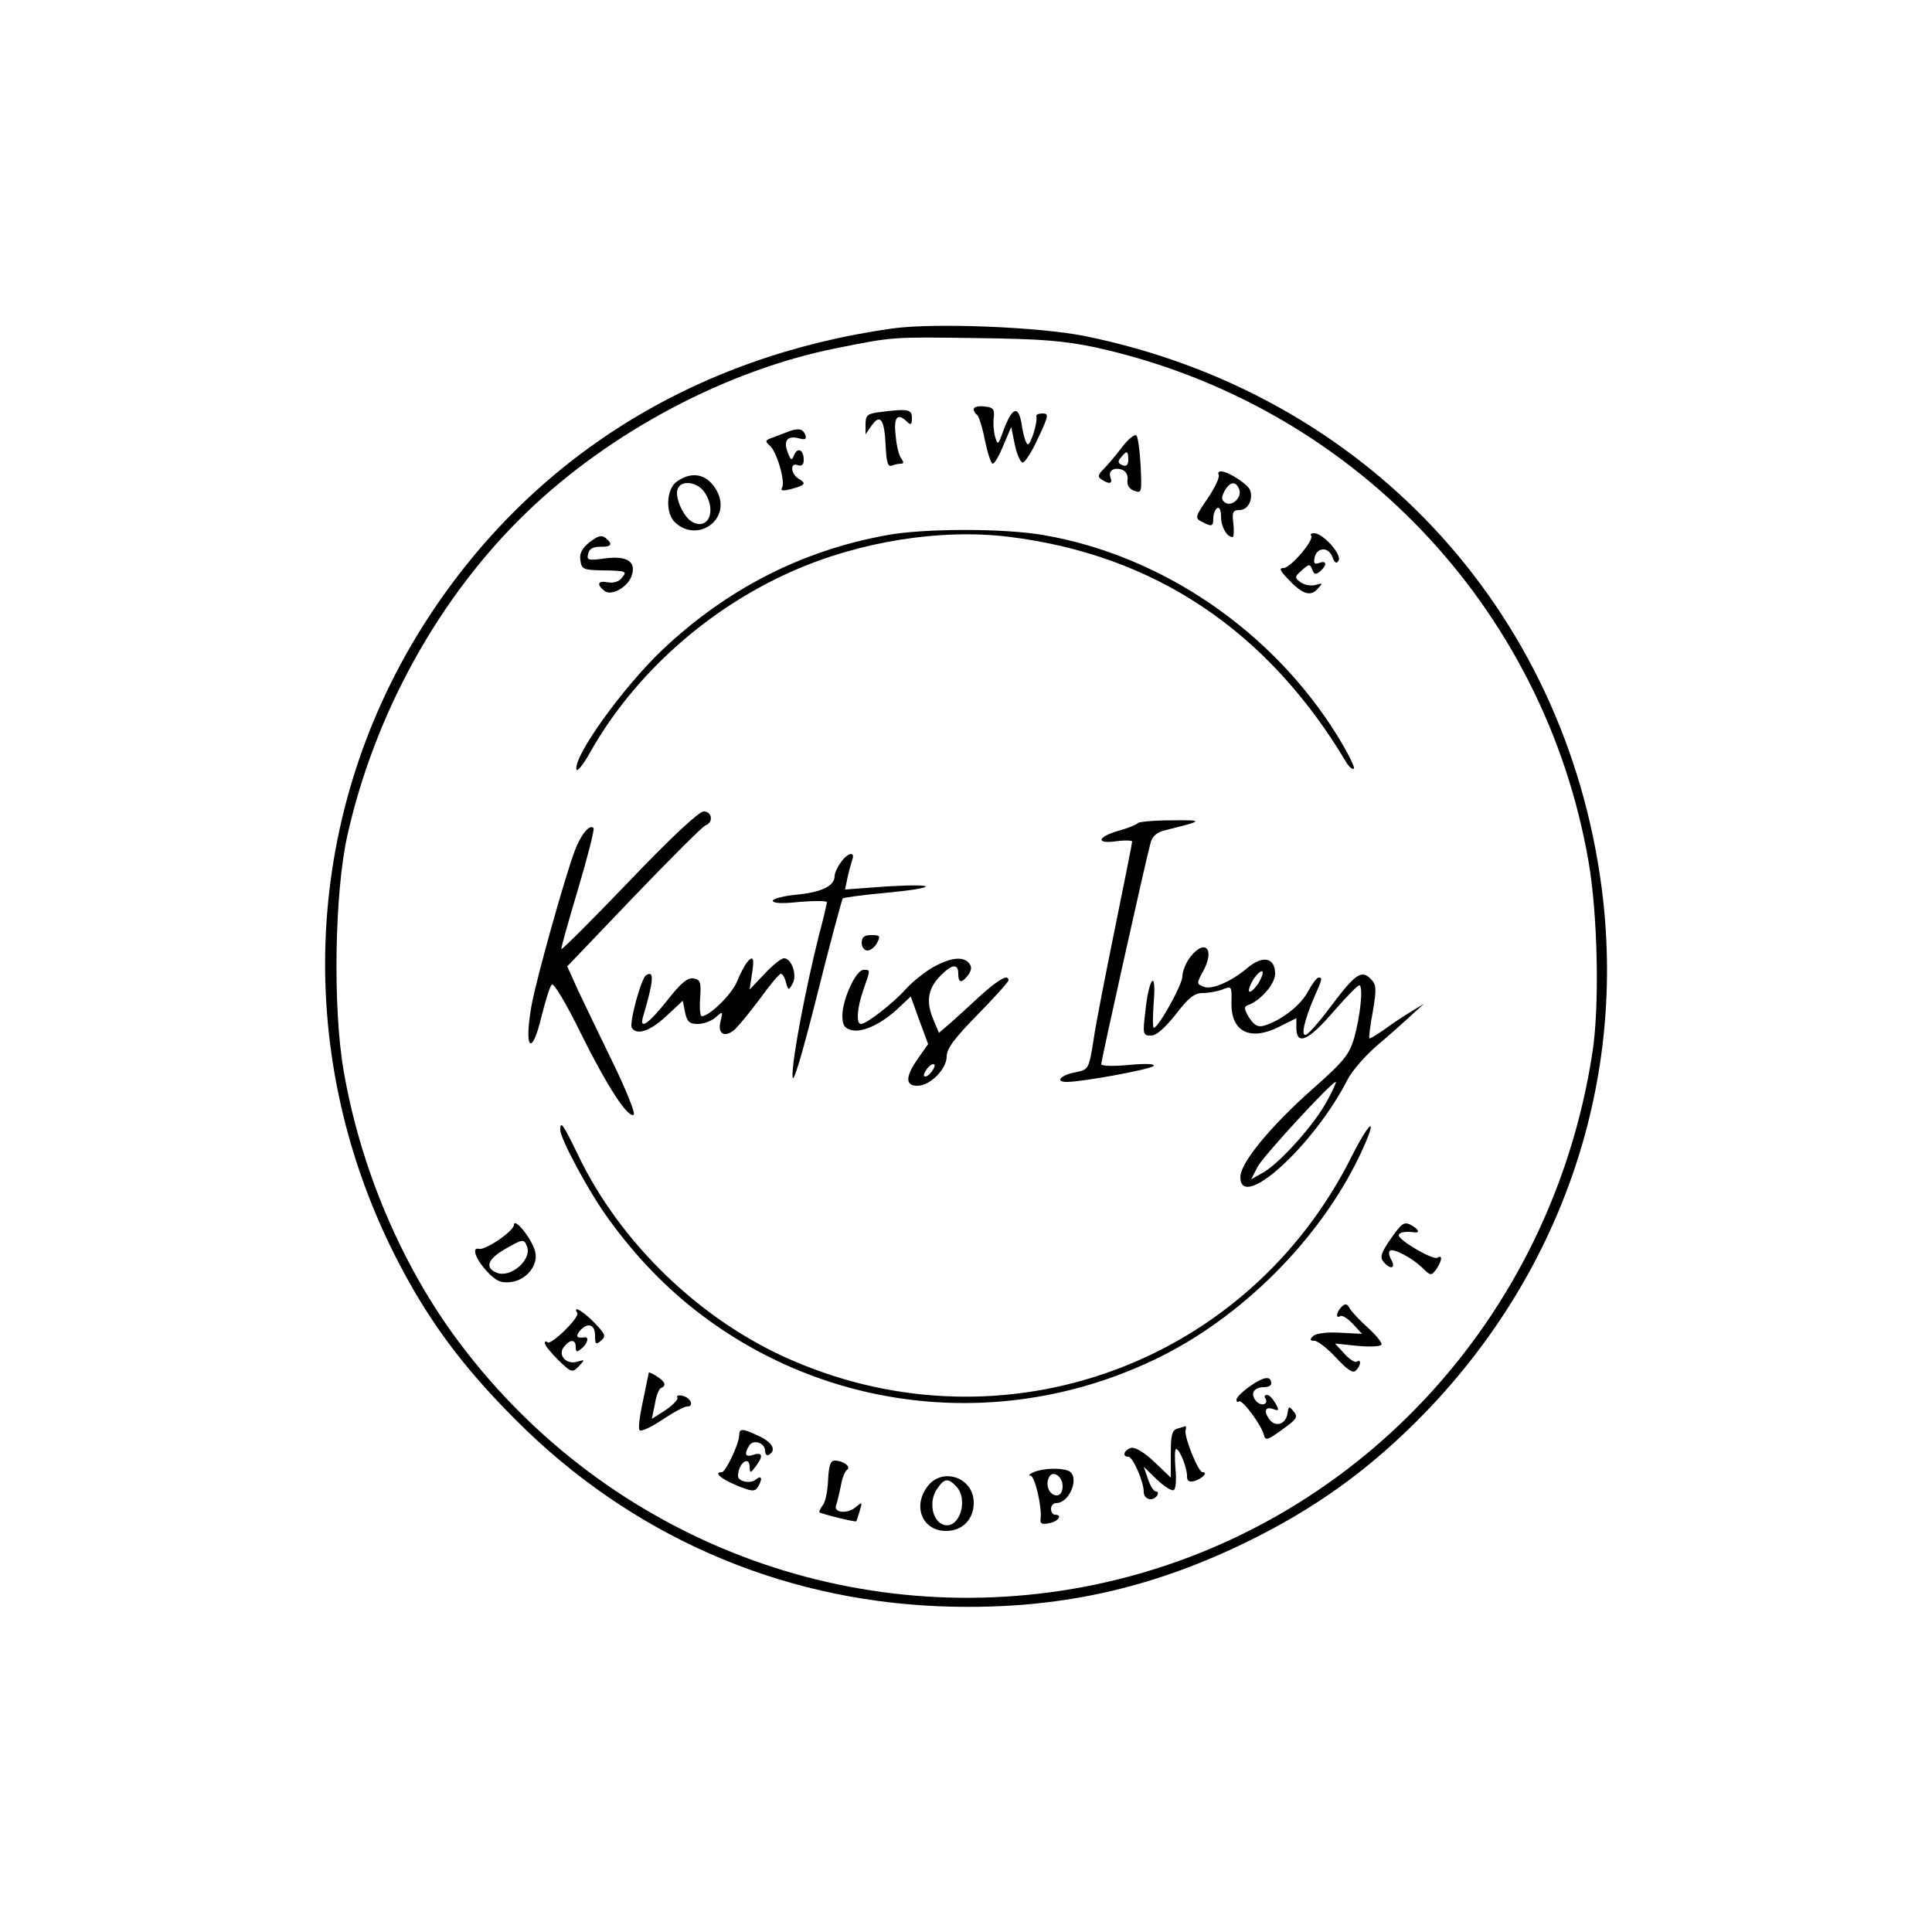
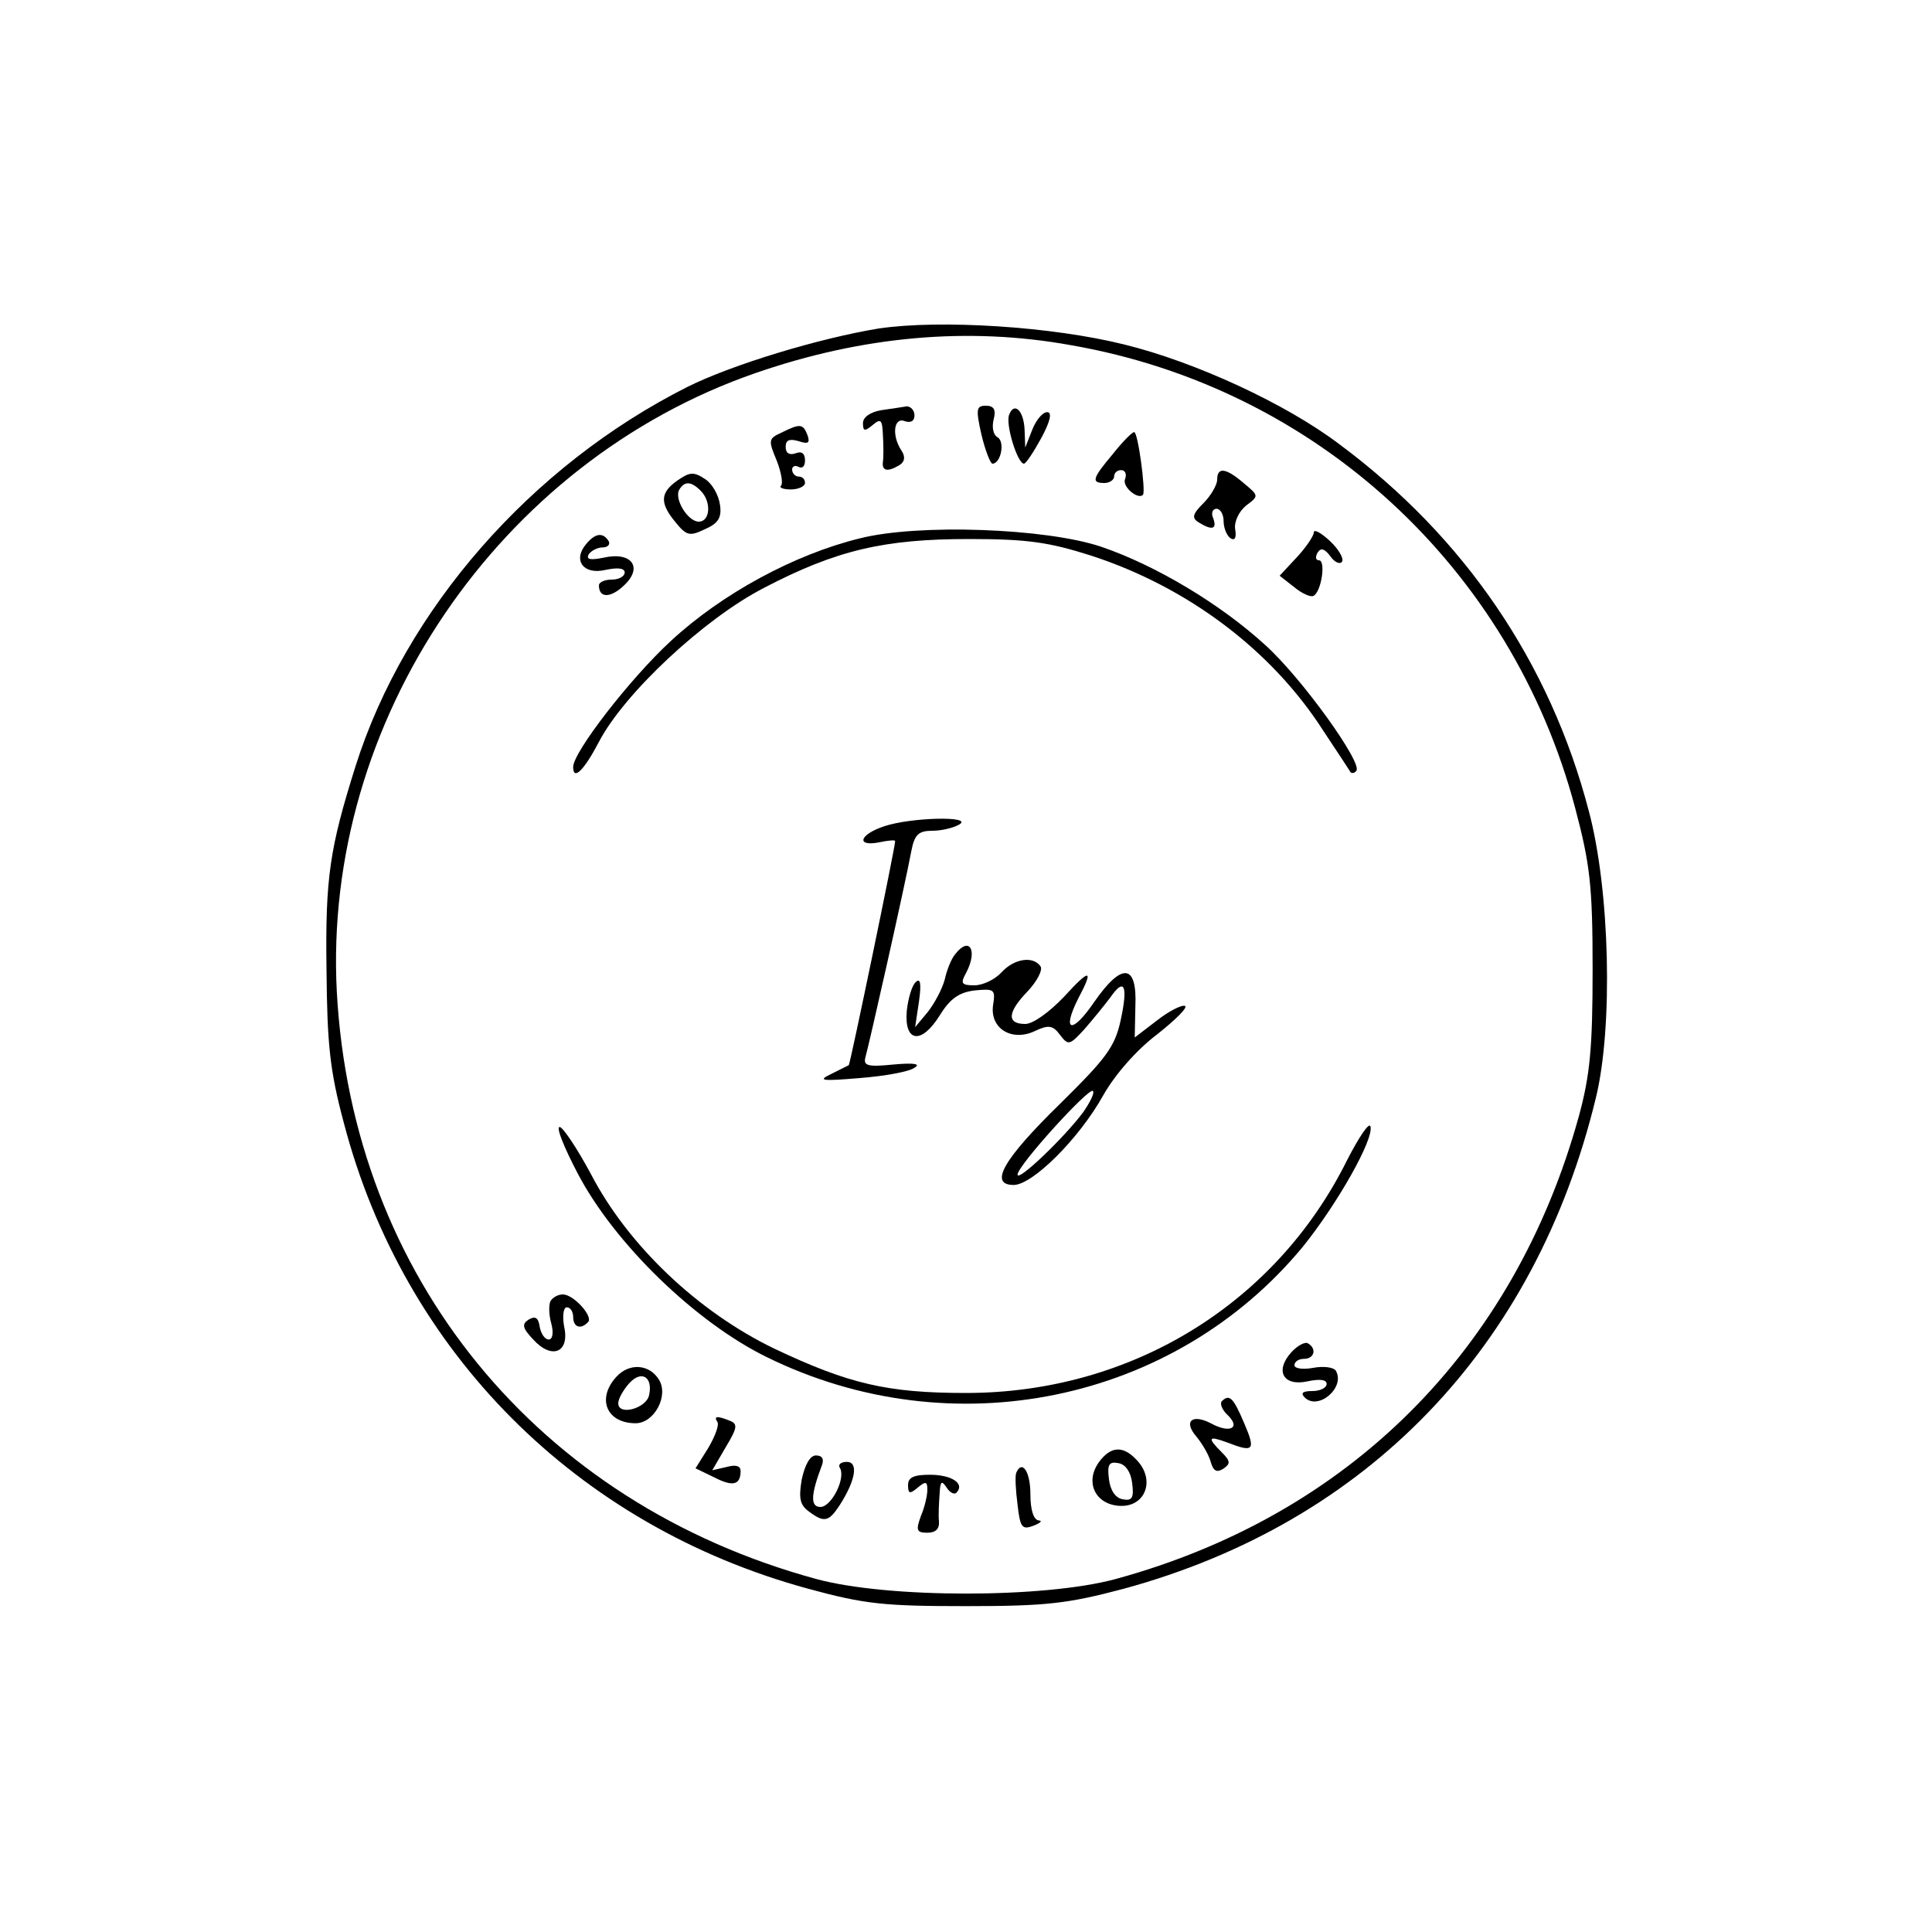
- <svg xmlns="http://www.w3.org/2000/svg" version="1.0" width="500pt" height="500pt" viewBox="0 0 500 500" preserveAspectRatio="xMidYMid meet">
-   <g transform="translate(0,500) scale(0.1,-0.1)" fill="#000000" stroke="none">
-     <path d="M2310 4150 c-513 -72 -933 -334 -1204 -752 -319 -492 -352 -1112 -86 -1643 83 -165 173 -288 315 -430 296 -297 678 -465 1095 -482 282 -11 523 37 775 156 194 92 341 198 486 348 355 369 519 859 454 1356 -95 723 -616 1280 -1336 1427 -118 24 -390 35 -499 20z m525 -49 c659 -145 1161 -668 1276 -1330 24 -137 29 -376 10 -496 -106 -690 -617 -1236 -1287 -1376 -621 -129 -1261 114 -1645 626 -149 198 -257 453 -300 706 -28 163 -23 460 10 607 71 317 239 620 465 837 216 208 516 367 801 424 149 30 144 29 365 26 166 -2 224 -7 305 -24z" />
-     <path d="M2520 3941 c0 -5 4 -12 9 -15 4 -3 14 -33 20 -66 7 -33 16 -60 20 -60 5 0 17 21 28 48 l20 47 9 -44 c5 -25 14 -46 20 -48 5 -2 24 26 40 62 28 59 29 65 12 65 -10 0 -17 -3 -16 -7 4 -15 -14 -73 -22 -73 -4 0 -11 21 -15 46 -8 56 -24 53 -47 -7 -15 -42 -16 -43 -23 -18 -4 15 -5 37 -3 50 2 20 -2 25 -24 27 -16 2 -28 -1 -28 -7z" />
-     <path d="M2273 3933 c-28 -4 -33 -8 -33 -31 l0 -26 16 23 c22 31 33 16 36 -52 2 -44 6 -56 16 -52 7 3 18 5 24 5 7 0 7 4 1 13 -6 6 -13 33 -15 60 -6 48 5 60 30 35 9 -9 12 -7 12 10 0 23 -9 25 -87 15z" />
-     <path d="M2040 3883 c-8 -3 -26 -10 -39 -15 -21 -7 -22 -10 -9 -21 18 -15 41 -93 32 -109 -5 -8 2 -9 22 -4 38 10 42 15 21 27 -21 12 -23 44 -2 35 10 -3 15 1 15 14 0 26 -16 34 -25 12 -6 -15 -8 -14 -16 6 -12 31 -2 45 27 38 18 -5 22 -3 18 9 -6 15 -18 18 -44 8z" />
-     <path d="M2904 3843 c-15 -20 -37 -46 -47 -56 -16 -16 -17 -21 -6 -28 20 -13 29 -11 23 5 -7 18 9 28 31 20 9 -4 15 -15 13 -26 -2 -13 4 -23 17 -28 20 -7 20 -5 17 64 -2 39 -7 75 -11 79 -5 4 -21 -9 -37 -30z m16 -33 c0 -13 -5 -18 -15 -14 -12 5 -13 10 -4 20 15 19 19 18 19 -6z" />
-     <path d="M3154 3771 c3 -5 -9 -32 -28 -60 -33 -48 -34 -52 -16 -61 26 -14 30 -13 30 9 0 11 5 23 10 26 6 4 10 -6 10 -22 0 -26 15 -53 30 -53 3 0 4 16 2 35 -4 30 -1 35 16 35 22 0 36 28 27 52 -6 15 -56 48 -75 48 -6 0 -9 -4 -6 -9z m53 -37 c8 -21 -18 -46 -36 -35 -10 7 -11 13 -2 30 14 25 29 27 38 5z" />
-     <path d="M1752 3754 c-28 -19 -31 -83 -4 -107 59 -53 145 10 108 81 -23 44 -63 55 -104 26z m72 -29 c31 -47 9 -98 -32 -76 -23 12 -47 65 -38 86 9 24 52 18 70 -10z" />
-     <path d="M2295 3615 c-221 -40 -415 -140 -581 -297 -103 -98 -232 -278 -222 -310 2 -6 19 15 37 48 113 199 303 369 520 465 175 78 385 111 560 90 378 -46 673 -243 877 -587 7 -10 14 -16 18 -13 3 3 -16 41 -43 85 -167 270 -453 466 -759 519 -102 18 -310 18 -407 0z" />
-     <path d="M1526 3597 c-20 -16 -27 -30 -24 -47 3 -23 8 -25 53 -26 67 -1 69 -2 54 -20 -7 -9 -22 -14 -36 -11 -26 5 -30 -5 -9 -22 18 -15 62 10 71 40 12 36 -13 51 -68 44 -44 -6 -49 -5 -45 11 2 13 12 19 31 19 30 -1 34 7 14 23 -10 8 -20 5 -41 -11z" />
-     <path d="M3393 3614 c10 -10 -53 -84 -71 -84 -12 0 -10 -6 9 -26 38 -41 59 -49 78 -29 15 16 15 17 -5 11 -11 -3 -28 0 -38 7 -16 12 -16 14 3 31 19 17 21 17 27 2 5 -13 9 -14 20 -5 19 16 18 30 -2 22 -12 -4 -15 -1 -12 13 5 28 36 30 46 3 6 -16 11 -19 16 -10 10 15 -40 71 -63 71 -8 0 -11 -3 -8 -6z" />
-     <path d="M1629 2720 c-95 -99 -174 -178 -176 -176 -2 1 18 71 43 155 25 84 43 155 40 158 -10 11 -33 -17 -49 -60 -26 -70 -98 -327 -111 -397 -21 -116 0 -139 26 -28 10 39 21 75 26 80 5 5 38 -50 74 -124 70 -141 123 -222 138 -213 5 3 -19 63 -53 133 -34 70 -75 155 -91 189 l-28 62 172 180 c95 99 178 182 186 185 21 8 17 36 -5 36 -12 0 -86 -69 -192 -180z" />
-     <path d="M2945 2870 c-3 -4 -25 -13 -50 -20 -56 -16 -60 -35 -5 -27 22 3 40 2 40 -1 0 -4 -20 -104 -44 -222 -24 -118 -50 -249 -56 -292 -12 -75 -13 -76 -46 -83 -39 -7 -55 -25 -23 -25 40 0 214 32 224 41 6 6 -19 7 -63 3 -40 -4 -72 -3 -72 2 0 10 117 536 128 574 5 17 17 27 40 32 97 24 99 26 14 25 -46 0 -85 -4 -87 -7z" />
-     <path d="M2176 2768 c-9 -12 -16 -28 -16 -35 0 -25 -31 -41 -94 -48 -37 -3 -66 -11 -66 -16 0 -7 26 -8 70 -3 39 3 70 3 70 -1 0 -3 -9 -43 -21 -87 -34 -136 -69 -319 -68 -362 0 -28 21 40 63 206 34 137 65 250 67 253 3 2 51 9 108 14 138 13 144 25 7 17 l-109 -8 6 29 c3 15 9 36 12 46 10 25 -11 21 -29 -5z" />
-     <path d="M2230 2560 c0 -11 7 -20 15 -20 8 0 19 9 25 20 9 18 8 20 -15 20 -18 0 -25 -5 -25 -20z" />
-     <path d="M3081 2524 c-12 -15 -21 -38 -21 -51 0 -21 -62 -133 -74 -133 -3 0 -3 30 0 68 7 86 -13 62 -22 -27 -7 -58 -6 -61 15 -61 14 0 35 19 64 55 32 42 48 55 69 55 15 0 38 4 51 9 25 10 25 9 24 -35 -1 -75 49 -99 124 -61 l44 22 0 -25 c0 -47 31 -34 96 42 35 40 65 71 68 68 9 -8 1 -80 -14 -135 -13 -44 -26 -61 -110 -135 -108 -96 -185 -190 -185 -226 0 -92 191 82 278 253 12 23 47 63 79 90 31 26 70 61 87 77 l31 28 -30 -18 c-16 -10 -48 -30 -69 -46 -22 -15 -40 -27 -42 -25 -2 1 2 33 9 70 10 60 9 69 -6 84 -24 24 -40 12 -104 -73 -28 -38 -57 -70 -63 -72 -14 -5 -5 36 21 97 22 49 22 51 11 51 -4 0 -16 -16 -27 -36 -19 -36 -68 -74 -112 -88 -17 -5 -26 -1 -40 20 -13 21 -14 29 -5 32 33 11 72 55 72 82 0 42 -32 49 -73 14 -40 -34 -91 -56 -111 -48 -20 8 -20 8 0 45 28 55 1 79 -35 33z m175 -70 c-10 -14 -20 -23 -23 -20 -3 3 2 17 11 32 10 14 20 23 23 20 3 -3 -2 -17 -11 -32z m178 -304 c-33 -61 -120 -158 -164 -184 l-32 -18 17 33 c15 28 191 219 202 219 2 0 -8 -23 -23 -50z" />
-     <path d="M1932 2508 c-5 -7 -17 -29 -25 -49 -13 -32 -71 -89 -91 -89 -4 0 -6 21 -4 48 3 41 0 47 -18 50 -15 2 -33 -13 -68 -58 -47 -59 -72 -77 -62 -42 28 95 30 122 8 108 -13 -8 -44 -124 -37 -136 13 -20 47 -9 89 30 l43 40 6 -30 c5 -24 11 -30 33 -30 15 0 36 8 46 17 19 17 19 16 13 -9 -9 -34 10 -45 37 -22 11 11 41 47 66 81 25 35 49 63 53 63 4 0 10 -10 13 -22 6 -22 7 -22 17 -4 13 21 -2 66 -22 66 -7 0 -30 -18 -51 -41 l-38 -40 6 40 c7 43 3 50 -14 29z" />
-     <path d="M2415 2497 c-21 -12 -53 -37 -70 -56 -32 -36 -102 -91 -117 -91 -13 0 -10 43 7 90 18 52 18 50 0 50 -20 0 -54 -75 -55 -117 0 -26 5 -34 24 -39 29 -7 79 17 122 58 l31 29 22 -61 23 -62 -26 -37 c-33 -47 -34 -71 -2 -71 33 0 76 43 76 76 0 20 20 47 80 108 44 45 80 85 80 89 0 17 -25 3 -73 -40 -29 -27 -64 -59 -79 -72 l-28 -24 -16 38 c-18 45 -12 78 21 111 29 29 45 31 45 4 0 -25 9 -25 26 -3 9 13 9 22 2 30 -15 19 -48 15 -93 -10z m-5 -272 c-7 -9 -15 -13 -18 -10 -3 2 1 11 8 20 7 9 15 13 18 10 3 -2 -1 -11 -8 -20z" />
-     <path d="M1450 2076 c0 -23 73 -159 123 -228 72 -100 152 -183 245 -253 337 -253 784 -297 1167 -115 225 106 432 313 536 534 46 98 28 93 -22 -5 -268 -538 -898 -768 -1448 -530 -236 101 -448 305 -557 536 -37 76 -44 86 -44 61z" />
-     <path d="M1330 1830 c0 -16 -75 -67 -91 -62 -19 5 -8 -27 21 -58 23 -25 36 -31 61 -28 41 4 73 44 64 79 -8 32 -54 90 -55 69z m34 -56 c13 -34 -42 -82 -78 -68 -31 12 -25 34 17 59 50 29 53 30 61 9z" />
-     <path d="M3600 1795 c-26 -37 -29 -49 -20 -60 18 -22 33 -18 21 4 -6 10 -8 21 -4 24 8 8 59 -19 85 -45 20 -20 22 -20 35 -3 15 22 17 39 3 30 -11 -7 -100 45 -100 58 0 7 15 11 38 8 18 -3 15 7 -7 19 -17 9 -24 4 -51 -35z" />
-     <path d="M3472 1618 c-14 -14 -16 -32 -3 -24 4 3 19 -6 32 -20 l24 -26 -58 3 c-34 2 -62 -2 -69 -9 -9 -9 -8 -12 4 -12 8 0 34 -20 56 -44 29 -31 43 -41 51 -33 13 13 15 31 2 23 -4 -3 -19 6 -32 21 l-24 26 57 -6 c32 -3 60 -2 63 3 3 4 -13 24 -34 43 -21 19 -43 42 -48 51 -7 13 -12 13 -21 4z" />
-     <path d="M1494 1602 c7 -11 -68 -84 -77 -76 -4 4 -7 3 -7 -2 0 -6 16 -25 35 -44 34 -33 36 -33 53 -16 16 17 16 18 -4 12 -29 -9 -52 18 -34 39 16 20 30 19 30 -1 0 -14 3 -14 15 -4 16 13 20 31 8 29 -20 -3 -24 2 -13 16 20 24 40 18 40 -11 0 -23 2 -25 15 -14 14 12 12 17 -17 47 -29 30 -57 46 -44 25z" />
-     <path d="M1679 1448 c0 -2 -2 -11 -4 -20 -2 -9 -8 -40 -14 -68 -6 -28 -9 -56 -6 -61 4 -5 29 7 58 26 28 19 58 35 65 35 20 0 9 24 -13 28 -9 2 -15 0 -12 -5 3 -4 -11 -19 -30 -32 l-36 -23 8 39 c3 21 11 40 16 41 14 6 11 16 -11 30 -11 7 -20 11 -21 10z" />
-     <path d="M3237 1414 c-20 -14 -37 -30 -37 -36 0 -6 3 -8 6 -5 8 8 60 -63 65 -87 4 -15 10 -13 47 14 38 27 42 33 30 47 -12 15 -13 14 -16 -5 -4 -28 -31 -37 -47 -15 -16 22 -10 34 11 26 14 -5 15 -3 5 15 -7 12 -16 22 -22 22 -6 0 -8 -4 -4 -9 9 -16 -12 -22 -25 -6 -15 18 -5 35 21 35 10 0 19 4 19 9 0 21 -18 19 -53 -5z" />
-     <path d="M3048 1303 c-15 -4 -18 -16 -18 -66 l0 -61 -42 40 c-26 25 -50 39 -60 37 -19 -5 -25 -23 -8 -23 12 0 40 -65 40 -91 0 -20 24 -26 35 -9 3 6 2 10 -3 10 -6 0 -15 14 -21 32 l-11 32 34 -33 c19 -18 39 -31 44 -27 5 3 7 28 4 56 -2 27 -2 50 2 50 9 0 29 -51 28 -71 0 -12 5 -15 19 -12 20 6 37 23 21 23 -11 0 -47 90 -44 108 2 6 2 11 0 11 -2 -1 -11 -3 -20 -6z" />
-     <path d="M1913 1285 c0 -21 -35 -95 -45 -95 -22 0 -3 -17 38 -34 39 -16 47 -17 55 -5 13 21 11 33 -5 20 -14 -12 -46 -5 -46 9 0 33 30 55 30 23 1 -16 2 -16 15 1 21 27 19 39 -5 31 -21 -7 -25 1 -11 24 11 17 41 7 41 -14 0 -9 5 -13 10 -10 20 12 9 32 -25 48 -44 21 -52 21 -52 2z" />
-     <path d="M2143 1169 c-1 -28 -7 -57 -14 -65 -6 -8 -10 -16 -8 -18 5 -4 93 -26 95 -23 1 1 5 13 9 27 7 24 7 24 -11 9 -22 -18 -58 -14 -50 6 3 8 8 30 12 49 3 20 11 39 16 42 12 8 -10 24 -32 24 -11 0 -15 -13 -17 -51z" />
-     <path d="M2675 1190 c-11 -5 -15 -9 -8 -9 11 -1 30 -80 26 -112 -2 -12 4 -15 22 -11 24 4 36 22 15 22 -5 0 -10 7 -10 15 0 8 6 15 13 15 37 0 63 72 31 84 -22 8 -65 6 -89 -4z m75 -36 c0 -15 -6 -24 -15 -24 -18 0 -30 24 -21 45 8 22 36 6 36 -21z" />
-     <path d="M2401 1154 c-41 -53 -13 -118 50 -116 41 1 69 31 69 73 0 65 -80 93 -119 43z m73 0 c34 -34 9 -113 -32 -100 -29 9 -39 59 -18 91 19 29 29 31 50 9z" />
+ <svg xmlns="http://www.w3.org/2000/svg" version="1.0" width="300pt" height="300pt" viewBox="0 0 300 300" preserveAspectRatio="xMidYMid meet">
+   <g transform="translate(0,300) scale(0.1,-0.1)" fill="#000000" stroke="none">
+     <path d="M1365 2490 c-92 -15 -228 -56 -298 -91 -242 -122 -438 -345 -515 -589 -40 -127 -47 -173 -45 -315 1 -116 5 -157 27 -239 93 -355 361 -625 721 -723 88 -24 118 -27 245 -27 126 0 158 4 245 27 378 103 639 374 733 762 27 110 22 323 -11 446 -60 230 -193 425 -387 569 -83 63 -224 128 -334 155 -112 28 -285 39 -381 25z m298 -26 c380 -66 684 -345 783 -719 23 -87 27 -120 27 -250 0 -122 -4 -164 -21 -227 -100 -364 -357 -621 -720 -720 -111 -30 -353 -30 -464 0 -434 118 -721 470 -745 912 -22 420 251 823 651 961 165 57 329 72 489 43z" />
+     <path d="M1368 2363 c-17 -3 -28 -11 -28 -20 0 -13 3 -13 15 -3 13 11 15 8 16 -16 1 -16 1 -35 0 -41 -2 -15 8 -16 26 -5 8 5 9 13 3 22 -16 24 -12 53 5 46 9 -3 15 0 15 9 0 8 -6 14 -12 14 -7 -1 -25 -4 -40 -6z" />
+     <path d="M1524 2325 c6 -25 14 -45 17 -45 13 0 20 34 8 41 -7 4 -9 16 -6 28 4 15 0 21 -12 21 -15 0 -16 -5 -7 -45z" />
+     <path d="M1567 2356 c-6 -15 13 -76 23 -76 3 0 15 18 27 40 14 26 17 40 9 40 -7 0 -17 -12 -23 -27 l-11 -28 -1 27 c-1 30 -16 45 -24 24z" />
+     <path d="M1213 2328 c-20 -9 -20 -12 -7 -43 7 -18 10 -35 7 -39 -4 -3 3 -6 15 -6 12 0 22 5 22 10 0 6 -4 10 -10 10 -5 0 -10 5 -10 11 0 5 5 7 10 4 6 -3 10 1 10 10 0 11 -5 15 -15 11 -9 -3 -15 0 -15 10 0 11 6 13 20 9 15 -5 18 -3 14 9 -7 18 -11 19 -41 4z" />
+     <path d="M1728 2295 c-32 -38 -34 -45 -13 -45 8 0 15 5 15 10 0 6 5 10 11 10 6 0 9 -6 6 -14 -5 -12 21 -33 28 -24 4 7 -8 98 -14 97 -3 0 -18 -15 -33 -34z" />
+     <path d="M1052 2254 c-27 -19 -28 -35 -3 -65 17 -21 22 -22 45 -11 21 9 27 18 24 38 -2 15 -12 33 -23 40 -18 12 -24 11 -43 -2z m36 -16 c17 -17 15 -48 -3 -48 -17 0 -39 36 -30 50 8 13 18 13 33 -2z" />
+     <path d="M1890 2255 c0 -8 -10 -25 -21 -36 -17 -17 -19 -23 -8 -30 21 -13 29 -11 23 6 -4 8 -1 15 5 15 6 0 11 -9 11 -19 0 -11 5 -23 11 -27 7 -4 9 2 7 14 -2 12 6 28 17 37 20 15 20 15 -4 35 -28 24 -41 25 -41 5z" />
+     <path d="M1335 2164 c-102 -25 -214 -86 -293 -159 -64 -59 -152 -173 -152 -196 0 -22 17 -5 40 39 39 75 163 191 256 239 113 59 187 76 319 76 91 0 124 -5 190 -26 150 -49 280 -147 360 -272 22 -33 41 -62 42 -64 2 -2 6 -2 9 2 11 11 -85 145 -142 196 -69 63 -169 123 -254 152 -86 29 -285 36 -375 13z" />
+     <path d="M2040 2173 c0 -5 -12 -23 -26 -38 l-27 -29 23 -18 c12 -10 26 -16 30 -13 12 7 19 55 8 55 -5 0 -6 5 -2 12 5 8 11 6 20 -6 6 -9 15 -13 18 -8 3 5 -6 20 -19 32 -14 13 -25 19 -25 13z" />
+     <path d="M910 2155 c-21 -25 -4 -48 30 -40 19 4 30 3 30 -4 0 -6 -9 -11 -20 -11 -11 0 -20 -4 -20 -9 0 -20 18 -20 39 0 30 28 12 53 -32 43 -20 -4 -27 -3 -23 5 4 6 14 11 22 11 8 0 12 5 9 10 -9 14 -21 12 -35 -5z" />
+     <path d="M1373 1717 c-39 -13 -44 -32 -8 -25 14 3 25 4 25 2 0 -10 -70 -347 -72 -348 -2 -1 -14 -7 -28 -14 -21 -10 -14 -11 45 -6 39 3 77 10 85 16 10 6 0 8 -33 5 -40 -4 -47 -2 -43 12 5 17 61 265 71 319 5 26 11 32 33 32 15 0 34 5 42 10 21 13 -75 11 -117 -3z" />
+     <path d="M1483 1518 c-6 -7 -13 -25 -16 -39 -4 -15 -16 -37 -26 -50 l-20 -24 6 40 c4 28 2 37 -5 30 -6 -5 -12 -26 -14 -45 -4 -49 23 -52 51 -7 16 26 30 36 54 39 31 3 33 2 29 -23 -5 -36 29 -57 65 -40 21 10 28 9 39 -6 13 -17 15 -16 38 9 13 15 31 37 40 49 22 32 28 19 16 -36 -9 -41 -23 -59 -94 -129 -88 -86 -111 -126 -72 -126 29 0 101 71 139 139 18 32 52 71 84 95 29 23 48 42 43 44 -5 2 -25 -8 -44 -23 l-34 -26 1 48 c3 67 -21 69 -64 7 -34 -50 -51 -47 -25 5 25 47 19 48 -22 3 -23 -24 -48 -42 -60 -42 -29 0 -28 18 4 51 14 15 23 32 20 38 -11 17 -41 13 -61 -9 -10 -11 -29 -20 -42 -20 -20 0 -22 3 -13 19 19 36 5 58 -17 29z m199 -245 c-29 -39 -102 -109 -102 -97 0 14 111 136 117 130 3 -3 -4 -17 -15 -33z" />
+     <path d="M2092 1199 c-111 -224 -336 -362 -592 -362 -122 0 -182 14 -298 69 -118 57 -227 160 -285 272 -21 39 -43 72 -48 72 -6 0 7 -32 28 -72 57 -109 183 -231 293 -285 288 -142 633 -71 833 171 54 67 111 168 105 187 -2 7 -18 -17 -36 -52z" />
+     <path d="M855 980 c-3 -5 -3 -21 1 -35 4 -15 2 -25 -4 -25 -6 0 -12 9 -14 20 -2 14 -7 17 -17 11 -11 -7 -10 -13 7 -31 29 -32 57 -20 48 20 -3 17 -1 30 4 30 6 0 10 -7 10 -15 0 -16 12 -20 23 -8 9 8 -22 43 -39 43 -7 0 -15 -4 -19 -10z" />
+     <path d="M2005 900 c-26 -29 -12 -53 25 -45 19 4 30 3 30 -4 0 -6 -10 -11 -22 -11 -15 0 -19 -3 -12 -10 21 -21 64 16 48 42 -4 5 -19 7 -35 4 -16 -3 -29 -1 -29 4 0 6 7 10 15 10 16 0 20 16 6 24 -4 3 -16 -3 -26 -14z" />
+     <path d="M957 862 c-31 -34 -15 -72 30 -72 29 0 52 43 36 68 -15 24 -46 26 -66 4z m51 -28 c-4 -21 -48 -33 -48 -13 0 7 8 21 17 31 19 21 37 10 31 -18z" />
+     <path d="M1897 824 c-3 -4 1 -14 10 -22 20 -20 2 -28 -27 -12 -29 15 -43 3 -22 -21 9 -11 19 -28 22 -39 4 -14 9 -17 19 -11 12 8 12 12 -2 26 -23 23 -21 26 9 15 41 -16 44 -12 26 30 -17 40 -23 46 -35 34z" />
+     <path d="M1114 792 c3 -5 -4 -23 -14 -40 l-20 -32 29 -14 c29 -15 41 -12 41 10 0 8 -8 10 -22 6 l-22 -5 21 36 c18 30 19 36 6 41 -20 8 -25 7 -19 -2z" />
+     <path d="M1706 729 c-21 -30 -6 -63 29 -67 43 -5 61 40 29 72 -21 22 -40 20 -58 -5z m52 -32 c3 -23 0 -28 -15 -25 -11 2 -19 14 -21 31 -3 23 0 28 15 25 11 -2 19 -14 21 -31z" />
+     <path d="M1245 703 c-5 -29 -3 -40 11 -50 24 -18 31 -16 48 10 25 39 29 67 11 67 -9 0 -14 -4 -11 -9 10 -16 -13 -61 -30 -61 -16 0 -15 19 2 64 4 10 1 16 -9 16 -9 0 -17 -14 -22 -37z" />
+     <path d="M1578 713 c-2 -5 -1 -26 2 -49 4 -36 7 -40 25 -33 11 4 14 8 8 8 -8 1 -13 16 -13 41 0 35 -13 54 -22 33z" />
+     <path d="M1410 694 c0 -14 3 -14 15 -4 12 10 15 10 15 -3 0 -9 -4 -27 -10 -41 -8 -22 -7 -26 10 -26 13 0 19 6 18 18 -1 9 0 28 1 42 1 20 3 22 11 10 5 -8 12 -11 15 -8 14 14 -7 28 -41 28 -25 0 -34 -4 -34 -16z" />
  </g>
</svg>
